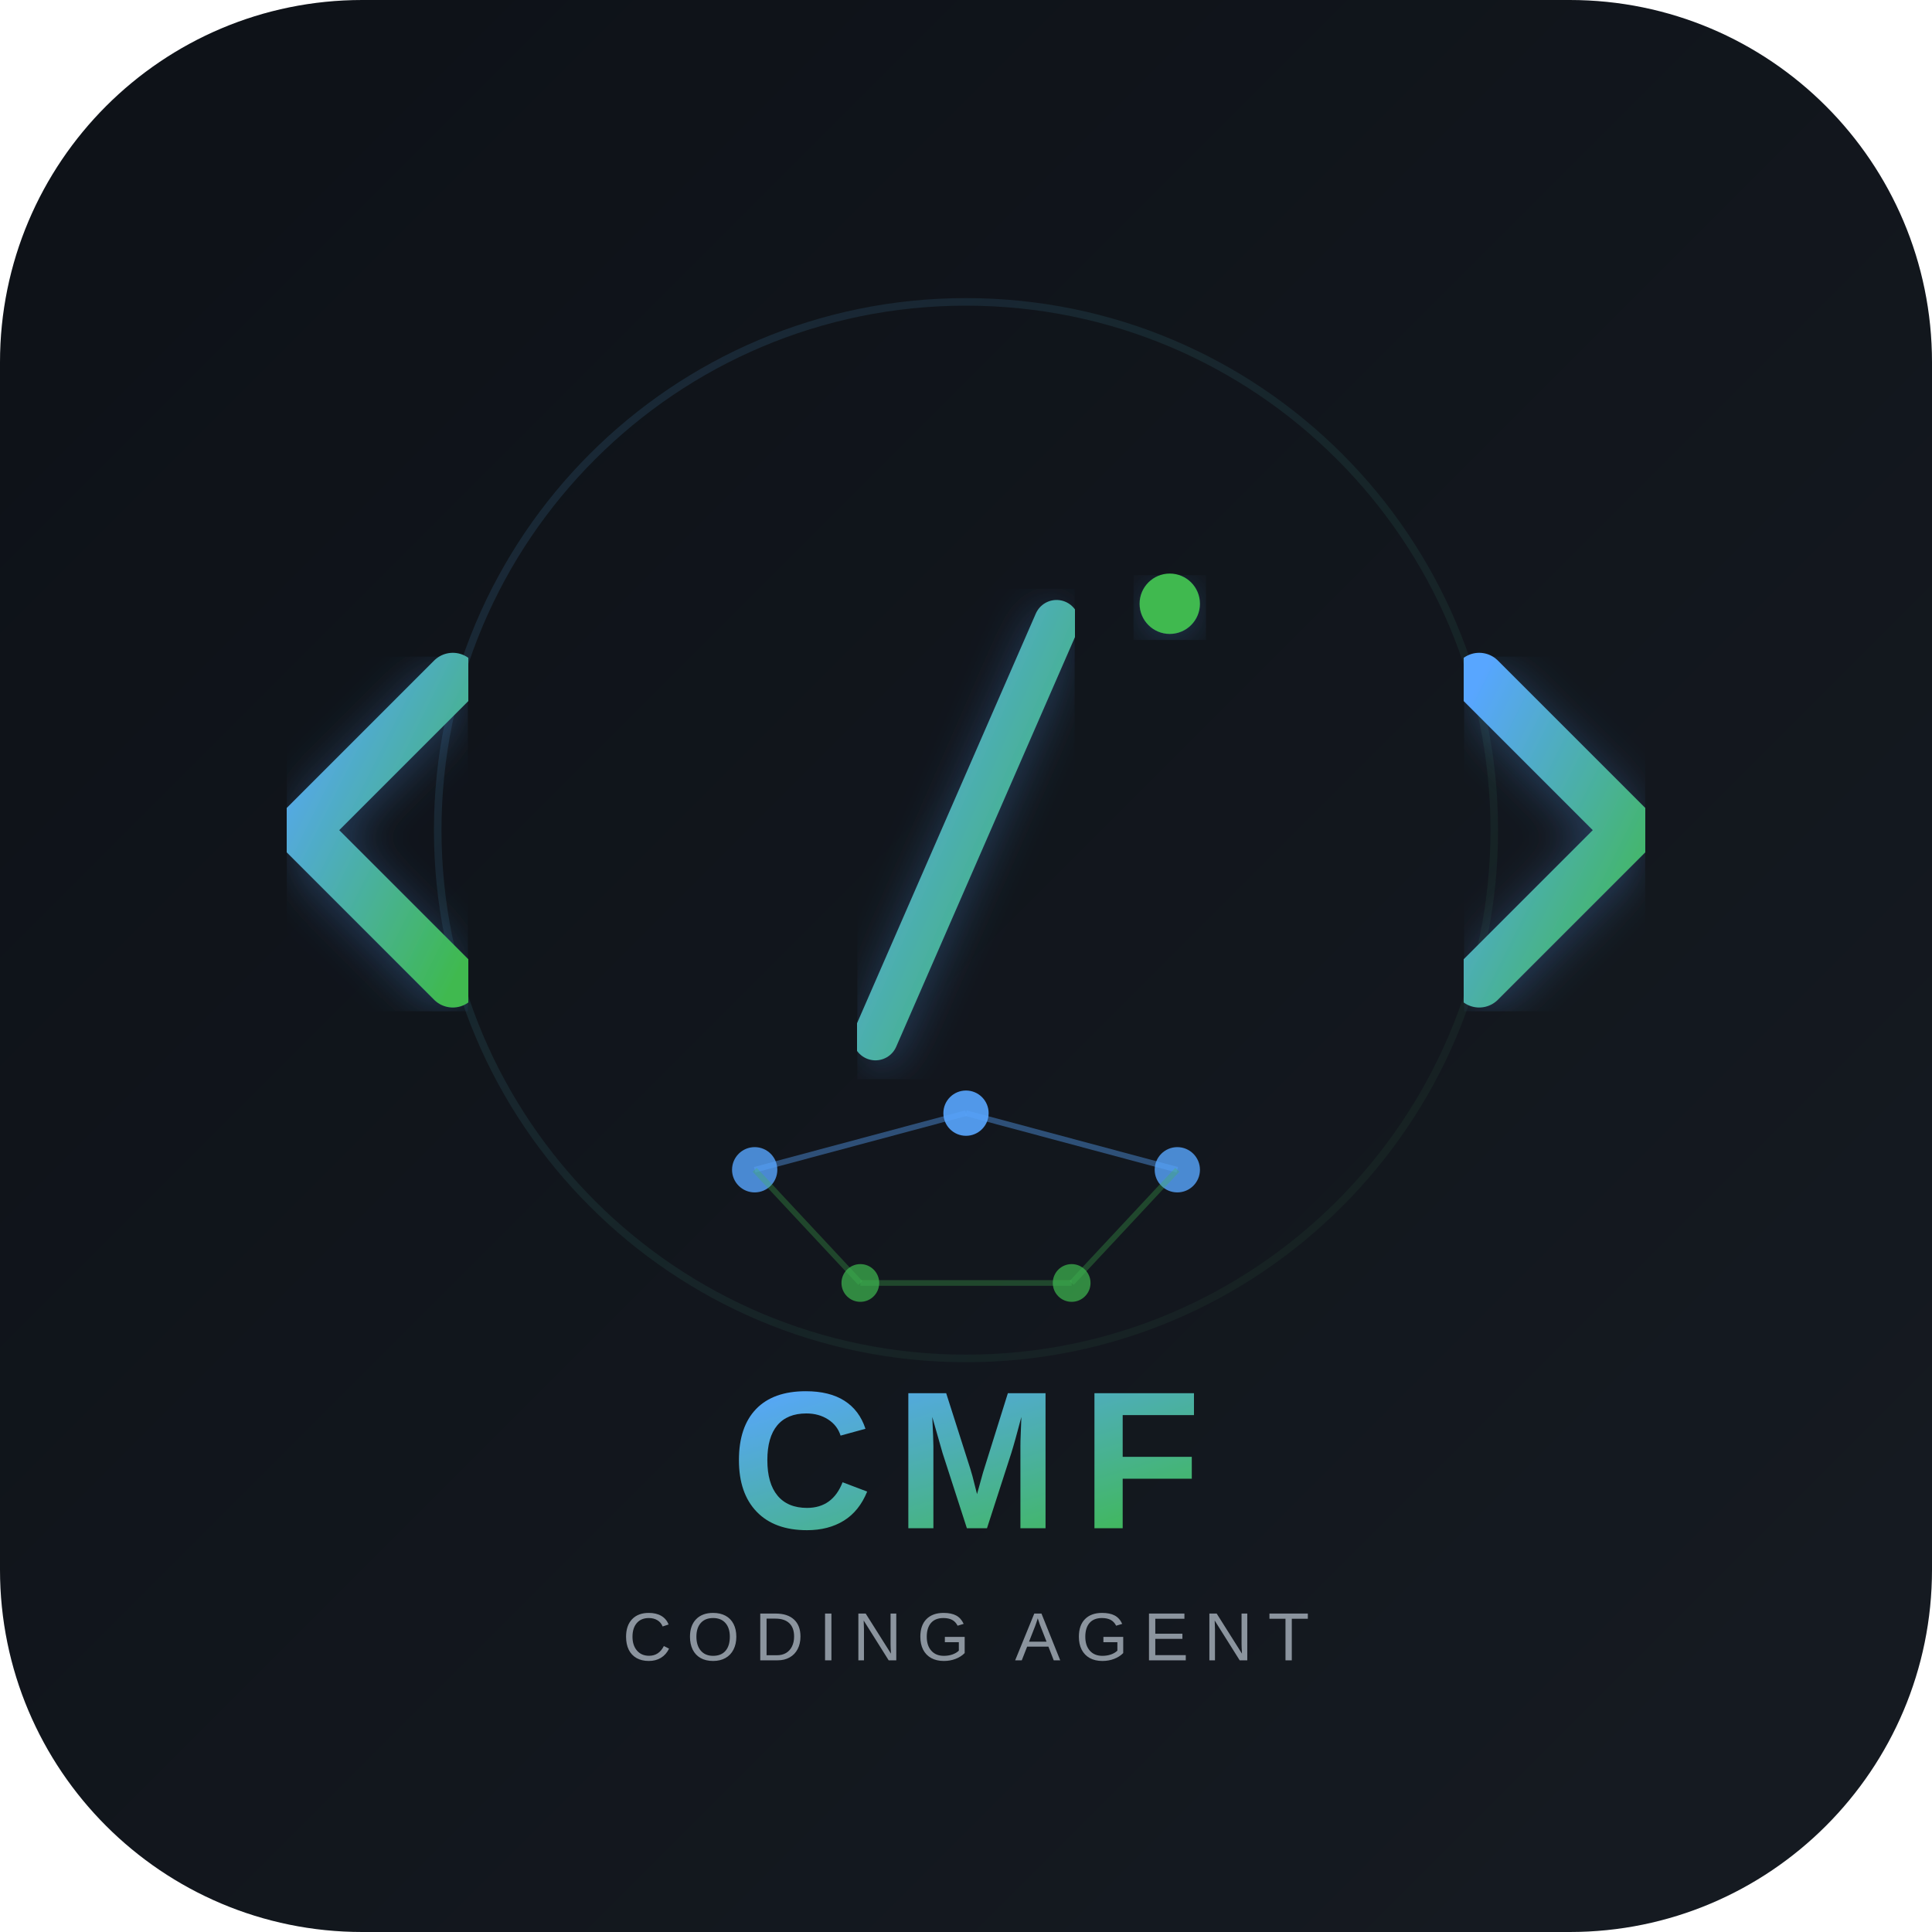
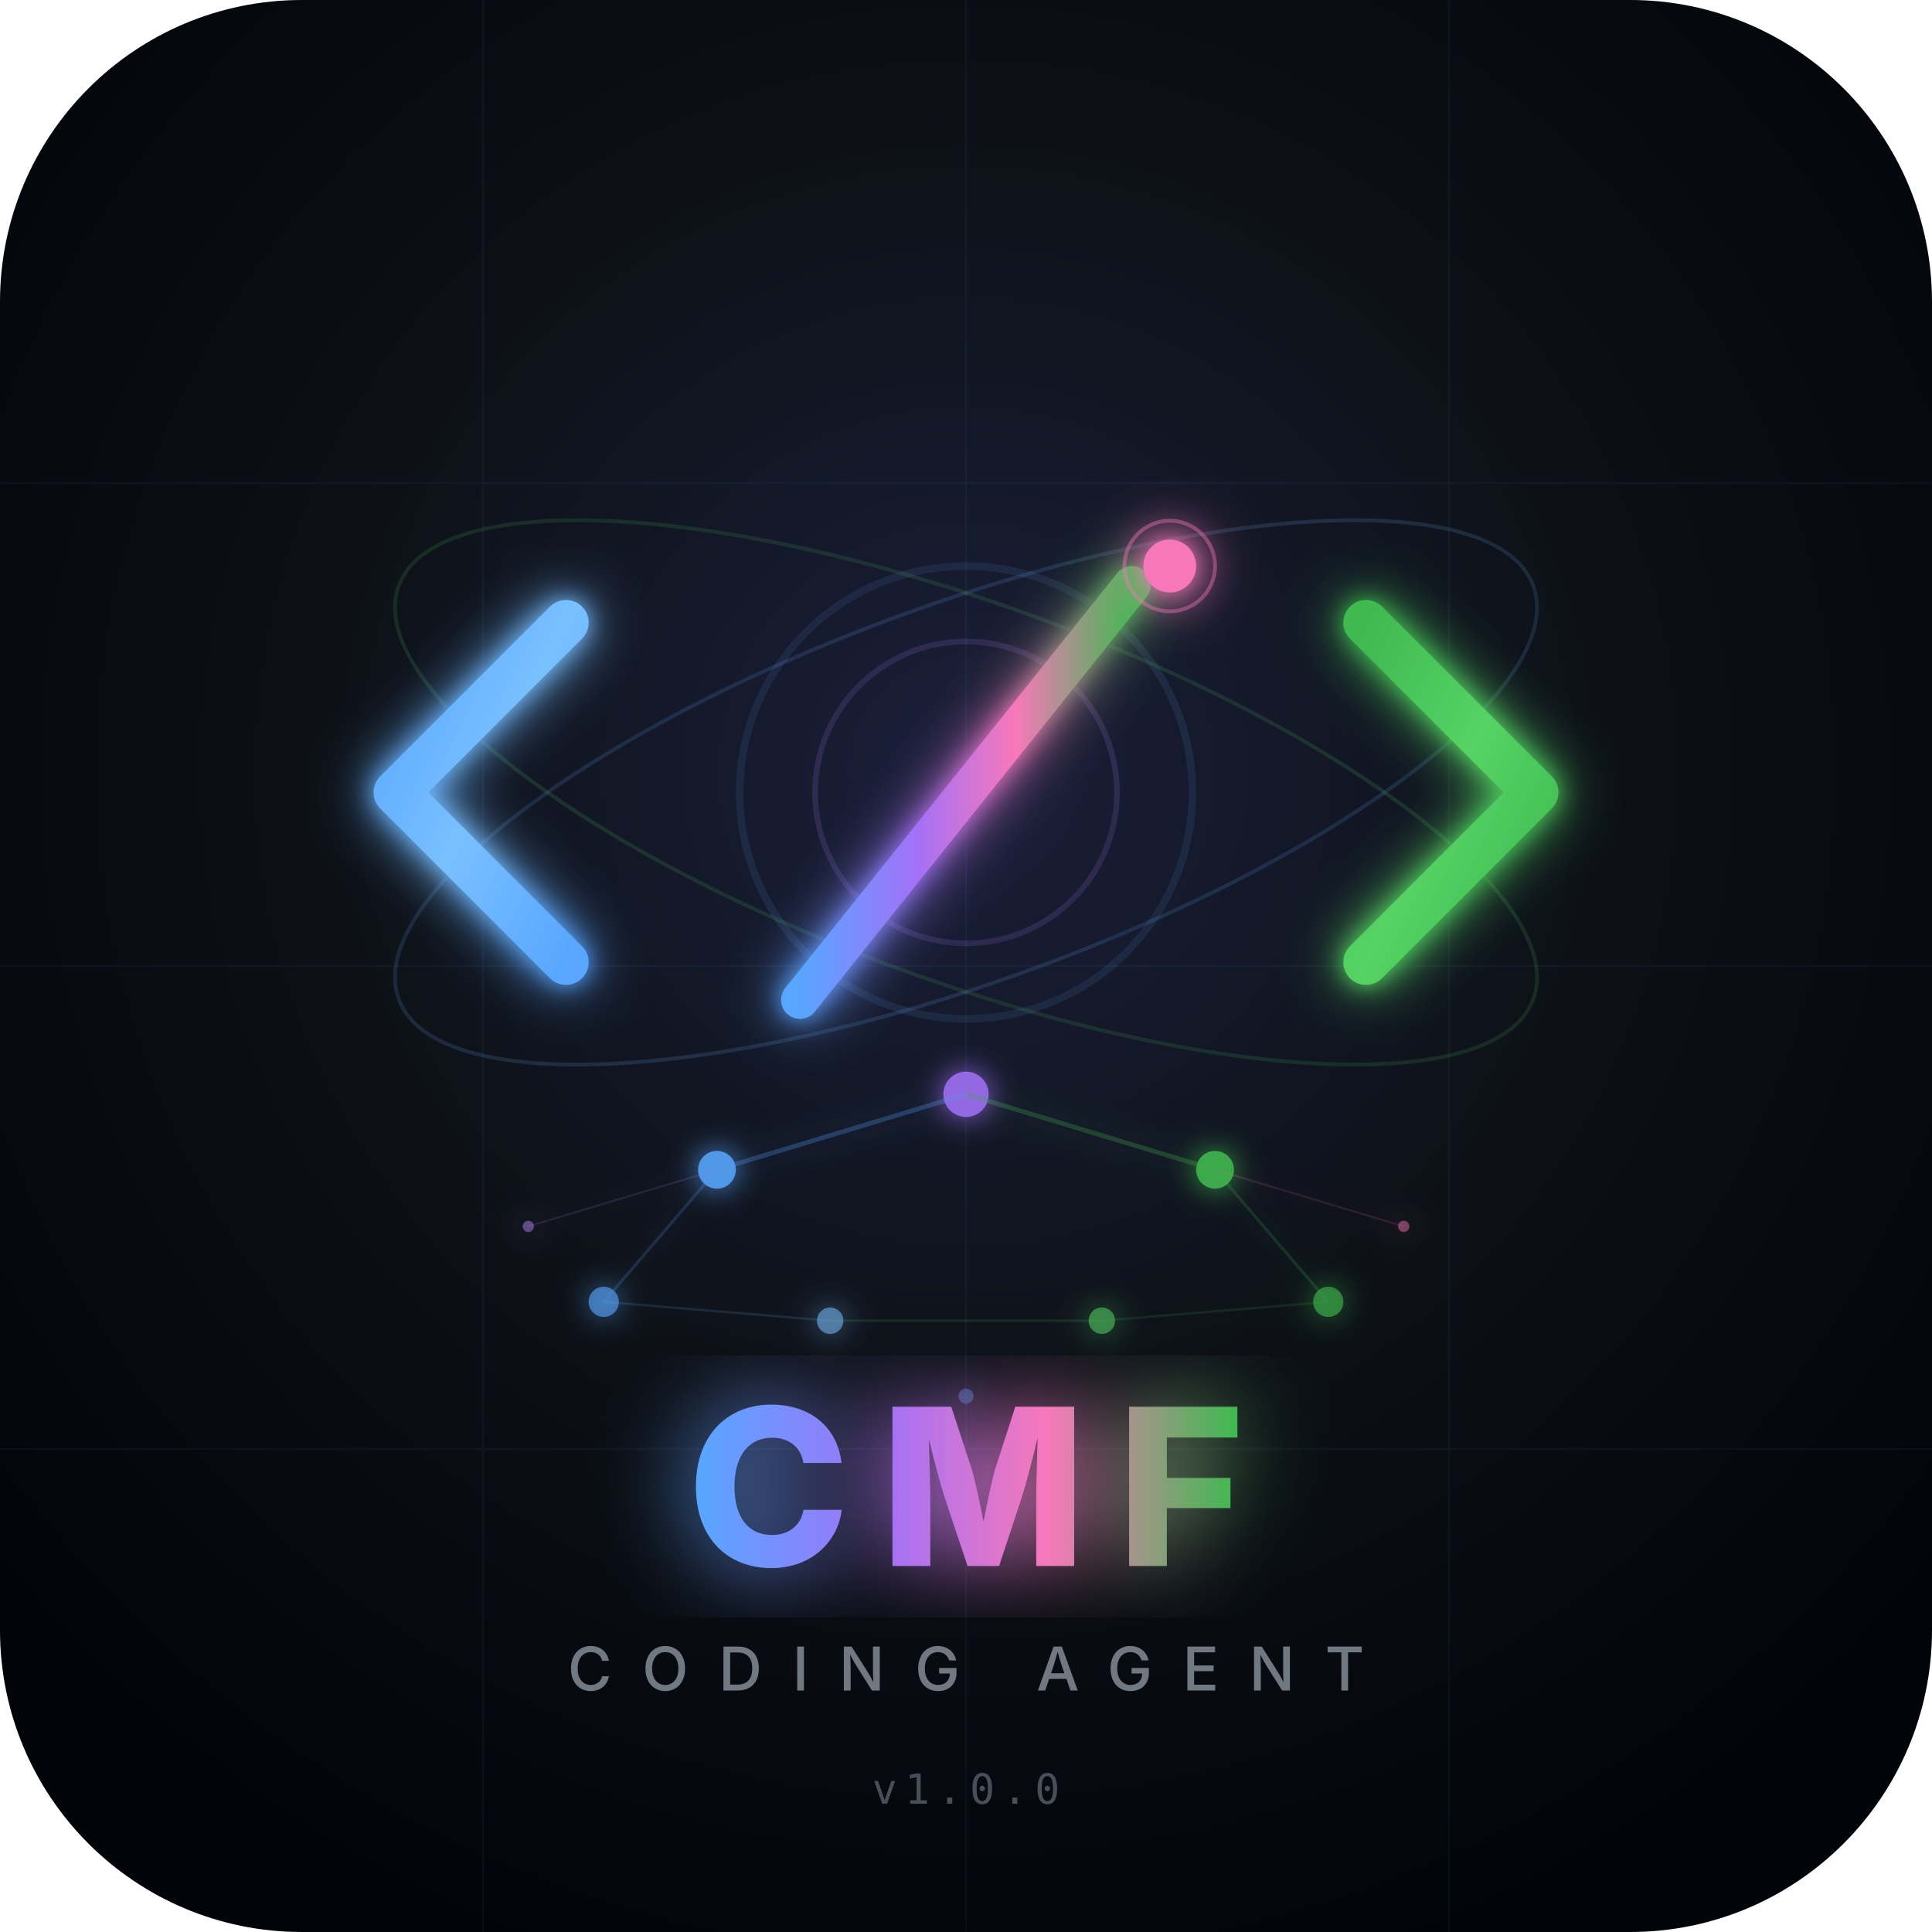
<svg xmlns="http://www.w3.org/2000/svg" viewBox="0 0 512 512" width="512" height="512">
  <defs>
-     <linearGradient id="bg" x1="0%" y1="0%" x2="100%" y2="100%">
-       <stop offset="0%" style="stop-color:#0D1117;stop-opacity:1" />
-       <stop offset="100%" style="stop-color:#161B22;stop-opacity:1" />
+     <radialGradient id="bgGrad" cx="50%" cy="40%" r="65%">
+       <stop offset="0%" stop-color="#1a1f3a" />
+       <stop offset="50%" stop-color="#0d1117" />
+       <stop offset="100%" stop-color="#010409" />
+     </radialGradient>
+     <linearGradient id="blueNeon" x1="0%" y1="0%" x2="100%" y2="100%">
+       <stop offset="0%" stop-color="#58A6FF" />
+       <stop offset="50%" stop-color="#79C0FF" />
+       <stop offset="100%" stop-color="#58A6FF" />
    </linearGradient>
-     <linearGradient id="accent" x1="0%" y1="0%" x2="100%" y2="100%">
-       <stop offset="0%" style="stop-color:#58A6FF;stop-opacity:1" />
-       <stop offset="100%" style="stop-color:#3FB950;stop-opacity:1" />
+     <linearGradient id="greenNeon" x1="0%" y1="0%" x2="100%" y2="100%">
+       <stop offset="0%" stop-color="#3FB950" />
+       <stop offset="50%" stop-color="#56D364" />
+       <stop offset="100%" stop-color="#3FB950" />
    </linearGradient>
-     <linearGradient id="glow" x1="0%" y1="0%" x2="100%" y2="100%">
-       <stop offset="0%" style="stop-color:#58A6FF;stop-opacity:0.3" />
-       <stop offset="100%" style="stop-color:#3FB950;stop-opacity:0.1" />
+     <linearGradient id="purpleNeon" x1="0%" y1="0%" x2="100%" y2="100%">
+       <stop offset="0%" stop-color="#A371F7" />
+       <stop offset="50%" stop-color="#BC8CFF" />
+       <stop offset="100%" stop-color="#A371F7" />
    </linearGradient>
-     <filter id="shadow">
-       <feDropShadow dx="0" dy="2" stdDeviation="6" flood-color="#58A6FF" flood-opacity="0.3" />
+     <linearGradient id="textGrad" x1="0%" y1="0%" x2="100%" y2="0%">
+       <stop offset="0%" stop-color="#58A6FF" />
+       <stop offset="35%" stop-color="#A371F7" />
+       <stop offset="65%" stop-color="#F778BA" />
+       <stop offset="100%" stop-color="#3FB950" />
+     </linearGradient>
+     <filter id="neonGlow" x="-50%" y="-50%" width="200%" height="200%">
+       <feGaussianBlur in="SourceGraphic" stdDeviation="4" result="blur" />
+       <feComposite in="SourceGraphic" in2="blur" operator="over" />
    </filter>
+     <filter id="strongGlow" x="-50%" y="-50%" width="200%" height="200%">
+       <feGaussianBlur in="SourceGraphic" stdDeviation="8" result="blur1" />
+       <feGaussianBlur in="SourceGraphic" stdDeviation="3" result="blur2" />
+       <feMerge>
+         <feMergeNode in="blur1" />
+         <feMergeNode in="blur2" />
+         <feMergeNode in="SourceGraphic" />
+       </feMerge>
+     </filter>
+     <filter id="softGlow" x="-30%" y="-30%" width="160%" height="160%">
+       <feGaussianBlur in="SourceGraphic" stdDeviation="12" result="blur" />
+       <feMerge>
+         <feMergeNode in="blur" />
+         <feMergeNode in="SourceGraphic" />
+       </feMerge>
+     </filter>
+     <clipPath id="roundedBg">
+       <rect x="0" y="0" width="512" height="512" rx="80" ry="80" />
+     </clipPath>
  </defs>
-   <rect x="0" y="0" width="512" height="512" rx="96" ry="96" fill="url(#bg)" />
-   <circle cx="256" cy="220" r="140" fill="none" stroke="url(#glow)" stroke-width="2" opacity="0.5" />
-   <path d="M120 180 L80 220 L120 260" stroke="url(#accent)" stroke-width="14" stroke-linecap="round" stroke-linejoin="round" fill="none" filter="url(#shadow)" />
-   <path d="M392 180 L432 220 L392 260" stroke="url(#accent)" stroke-width="14" stroke-linecap="round" stroke-linejoin="round" fill="none" filter="url(#shadow)" />
-   <line x1="280" y1="165" x2="232" y2="275" stroke="url(#accent)" stroke-width="12" stroke-linecap="round" filter="url(#shadow)" />
-   <circle cx="310" cy="160" r="8" fill="#3FB950" filter="url(#shadow)" />
-   <circle cx="200" cy="310" r="6" fill="#58A6FF" opacity="0.8" />
-   <circle cx="256" cy="295" r="6" fill="#58A6FF" opacity="0.9" />
-   <circle cx="312" cy="310" r="6" fill="#58A6FF" opacity="0.8" />
-   <circle cx="228" cy="340" r="5" fill="#3FB950" opacity="0.7" />
-   <circle cx="284" cy="340" r="5" fill="#3FB950" opacity="0.7" />
-   <line x1="200" y1="310" x2="256" y2="295" stroke="#58A6FF" stroke-width="1.5" opacity="0.4" />
-   <line x1="256" y1="295" x2="312" y2="310" stroke="#58A6FF" stroke-width="1.5" opacity="0.4" />
-   <line x1="200" y1="310" x2="228" y2="340" stroke="#3FB950" stroke-width="1.5" opacity="0.3" />
-   <line x1="312" y1="310" x2="284" y2="340" stroke="#3FB950" stroke-width="1.5" opacity="0.3" />
-   <line x1="228" y1="340" x2="284" y2="340" stroke="#3FB950" stroke-width="1.5" opacity="0.3" />
-   <text x="256" y="405" text-anchor="middle" font-family="'SF Pro Display', 'Segoe UI', 'Helvetica Neue', Arial, sans-serif" font-size="52" font-weight="700" fill="url(#accent)" letter-spacing="6">CMF</text>
-   <text x="256" y="440" text-anchor="middle" font-family="'SF Pro Text', 'Segoe UI', 'Helvetica Neue', Arial, sans-serif" font-size="18" font-weight="400" fill="#8B949E" letter-spacing="4">CODING AGENT</text>
+   <g clip-path="url(#roundedBg)">
+     <rect width="512" height="512" fill="url(#bgGrad)" />
+     <g opacity="0.06" stroke="#58A6FF" stroke-width="0.5">
+       <line x1="0" y1="128" x2="512" y2="128" />
+       <line x1="0" y1="256" x2="512" y2="256" />
+       <line x1="0" y1="384" x2="512" y2="384" />
+       <line x1="128" y1="0" x2="128" y2="512" />
+       <line x1="256" y1="0" x2="256" y2="512" />
+       <line x1="384" y1="0" x2="384" y2="512" />
+     </g>
+     <ellipse cx="256" cy="210" rx="160" ry="50" fill="none" stroke="url(#blueNeon)" stroke-width="1" opacity="0.15" transform="rotate(-20 256 210)" />
+     <ellipse cx="256" cy="210" rx="160" ry="50" fill="none" stroke="url(#greenNeon)" stroke-width="1" opacity="0.15" transform="rotate(20 256 210)" />
+     <circle cx="256" cy="210" r="60" fill="none" stroke="url(#blueNeon)" stroke-width="2" opacity="0.1" />
+     <circle cx="256" cy="210" r="40" fill="none" stroke="url(#purpleNeon)" stroke-width="1.5" opacity="0.15" />
+     <g filter="url(#strongGlow)">
+       <path d="M150 165 L105 210 L150 255" stroke="url(#blueNeon)" stroke-width="12" stroke-linecap="round" stroke-linejoin="round" fill="none" />
+     </g>
+     <g filter="url(#strongGlow)">
+       <path d="M362 165 L407 210 L362 255" stroke="url(#greenNeon)" stroke-width="12" stroke-linecap="round" stroke-linejoin="round" fill="none" />
+     </g>
+     <g filter="url(#strongGlow)">
+       <line x1="300" y1="155" x2="212" y2="265" stroke="url(#textGrad)" stroke-width="10" stroke-linecap="round" />
+     </g>
+     <g filter="url(#strongGlow)">
+       <circle cx="310" cy="150" r="7" fill="#F778BA" />
+       <circle cx="310" cy="150" r="12" fill="none" stroke="#F778BA" stroke-width="1" opacity="0.4" />
+     </g>
+     <g filter="url(#neonGlow)" opacity="0.9">
+       <circle cx="190" cy="310" r="5" fill="#58A6FF" />
+       <circle cx="256" cy="290" r="6" fill="#A371F7" />
+       <circle cx="322" cy="310" r="5" fill="#3FB950" />
+       <circle cx="160" cy="345" r="4" fill="#58A6FF" opacity="0.7" />
+       <circle cx="220" cy="350" r="3.5" fill="#79C0FF" opacity="0.6" />
+       <circle cx="292" cy="350" r="3.5" fill="#56D364" opacity="0.6" />
+       <circle cx="352" cy="345" r="4" fill="#3FB950" opacity="0.7" />
+       <circle cx="140" cy="325" r="1.5" fill="#BC8CFF" opacity="0.5" />
+       <circle cx="372" cy="325" r="1.5" fill="#F778BA" opacity="0.5" />
+       <circle cx="256" cy="370" r="2" fill="#58A6FF" opacity="0.4" />
+       <line x1="190" y1="310" x2="256" y2="290" stroke="#58A6FF" stroke-width="1.2" opacity="0.3" />
+       <line x1="256" y1="290" x2="322" y2="310" stroke="#3FB950" stroke-width="1.2" opacity="0.3" />
+       <line x1="190" y1="310" x2="160" y2="345" stroke="#58A6FF" stroke-width="0.8" opacity="0.2" />
+       <line x1="322" y1="310" x2="352" y2="345" stroke="#3FB950" stroke-width="0.8" opacity="0.2" />
+       <line x1="160" y1="345" x2="220" y2="350" stroke="#79C0FF" stroke-width="0.6" opacity="0.15" />
+       <line x1="220" y1="350" x2="292" y2="350" stroke="#56D364" stroke-width="0.6" opacity="0.15" />
+       <line x1="292" y1="350" x2="352" y2="345" stroke="#3FB950" stroke-width="0.6" opacity="0.15" />
+       <line x1="190" y1="310" x2="140" y2="325" stroke="#BC8CFF" stroke-width="0.5" opacity="0.15" />
+       <line x1="322" y1="310" x2="372" y2="325" stroke="#F778BA" stroke-width="0.5" opacity="0.15" />
+     </g>
+     <text x="256" y="415" text-anchor="middle" font-family="'SF Pro Display', 'Segoe UI', 'Inter', 'Helvetica Neue', Arial, sans-serif" font-size="58" font-weight="800" fill="url(#textGrad)" letter-spacing="8" filter="url(#softGlow)">CMF</text>
+     <text x="256" y="448" text-anchor="middle" font-family="'SF Pro Text', 'Segoe UI', 'Inter', 'Helvetica Neue', Arial, sans-serif" font-size="16" font-weight="500" fill="#8B949E" letter-spacing="8" opacity="0.8">CODING AGENT</text>
+     <text x="256" y="478" text-anchor="middle" font-family="'SF Mono', 'Fira Code', 'Consolas', monospace" font-size="11" font-weight="400" fill="#484F58" letter-spacing="2">v1.0.0</text>
+   </g>
</svg>
